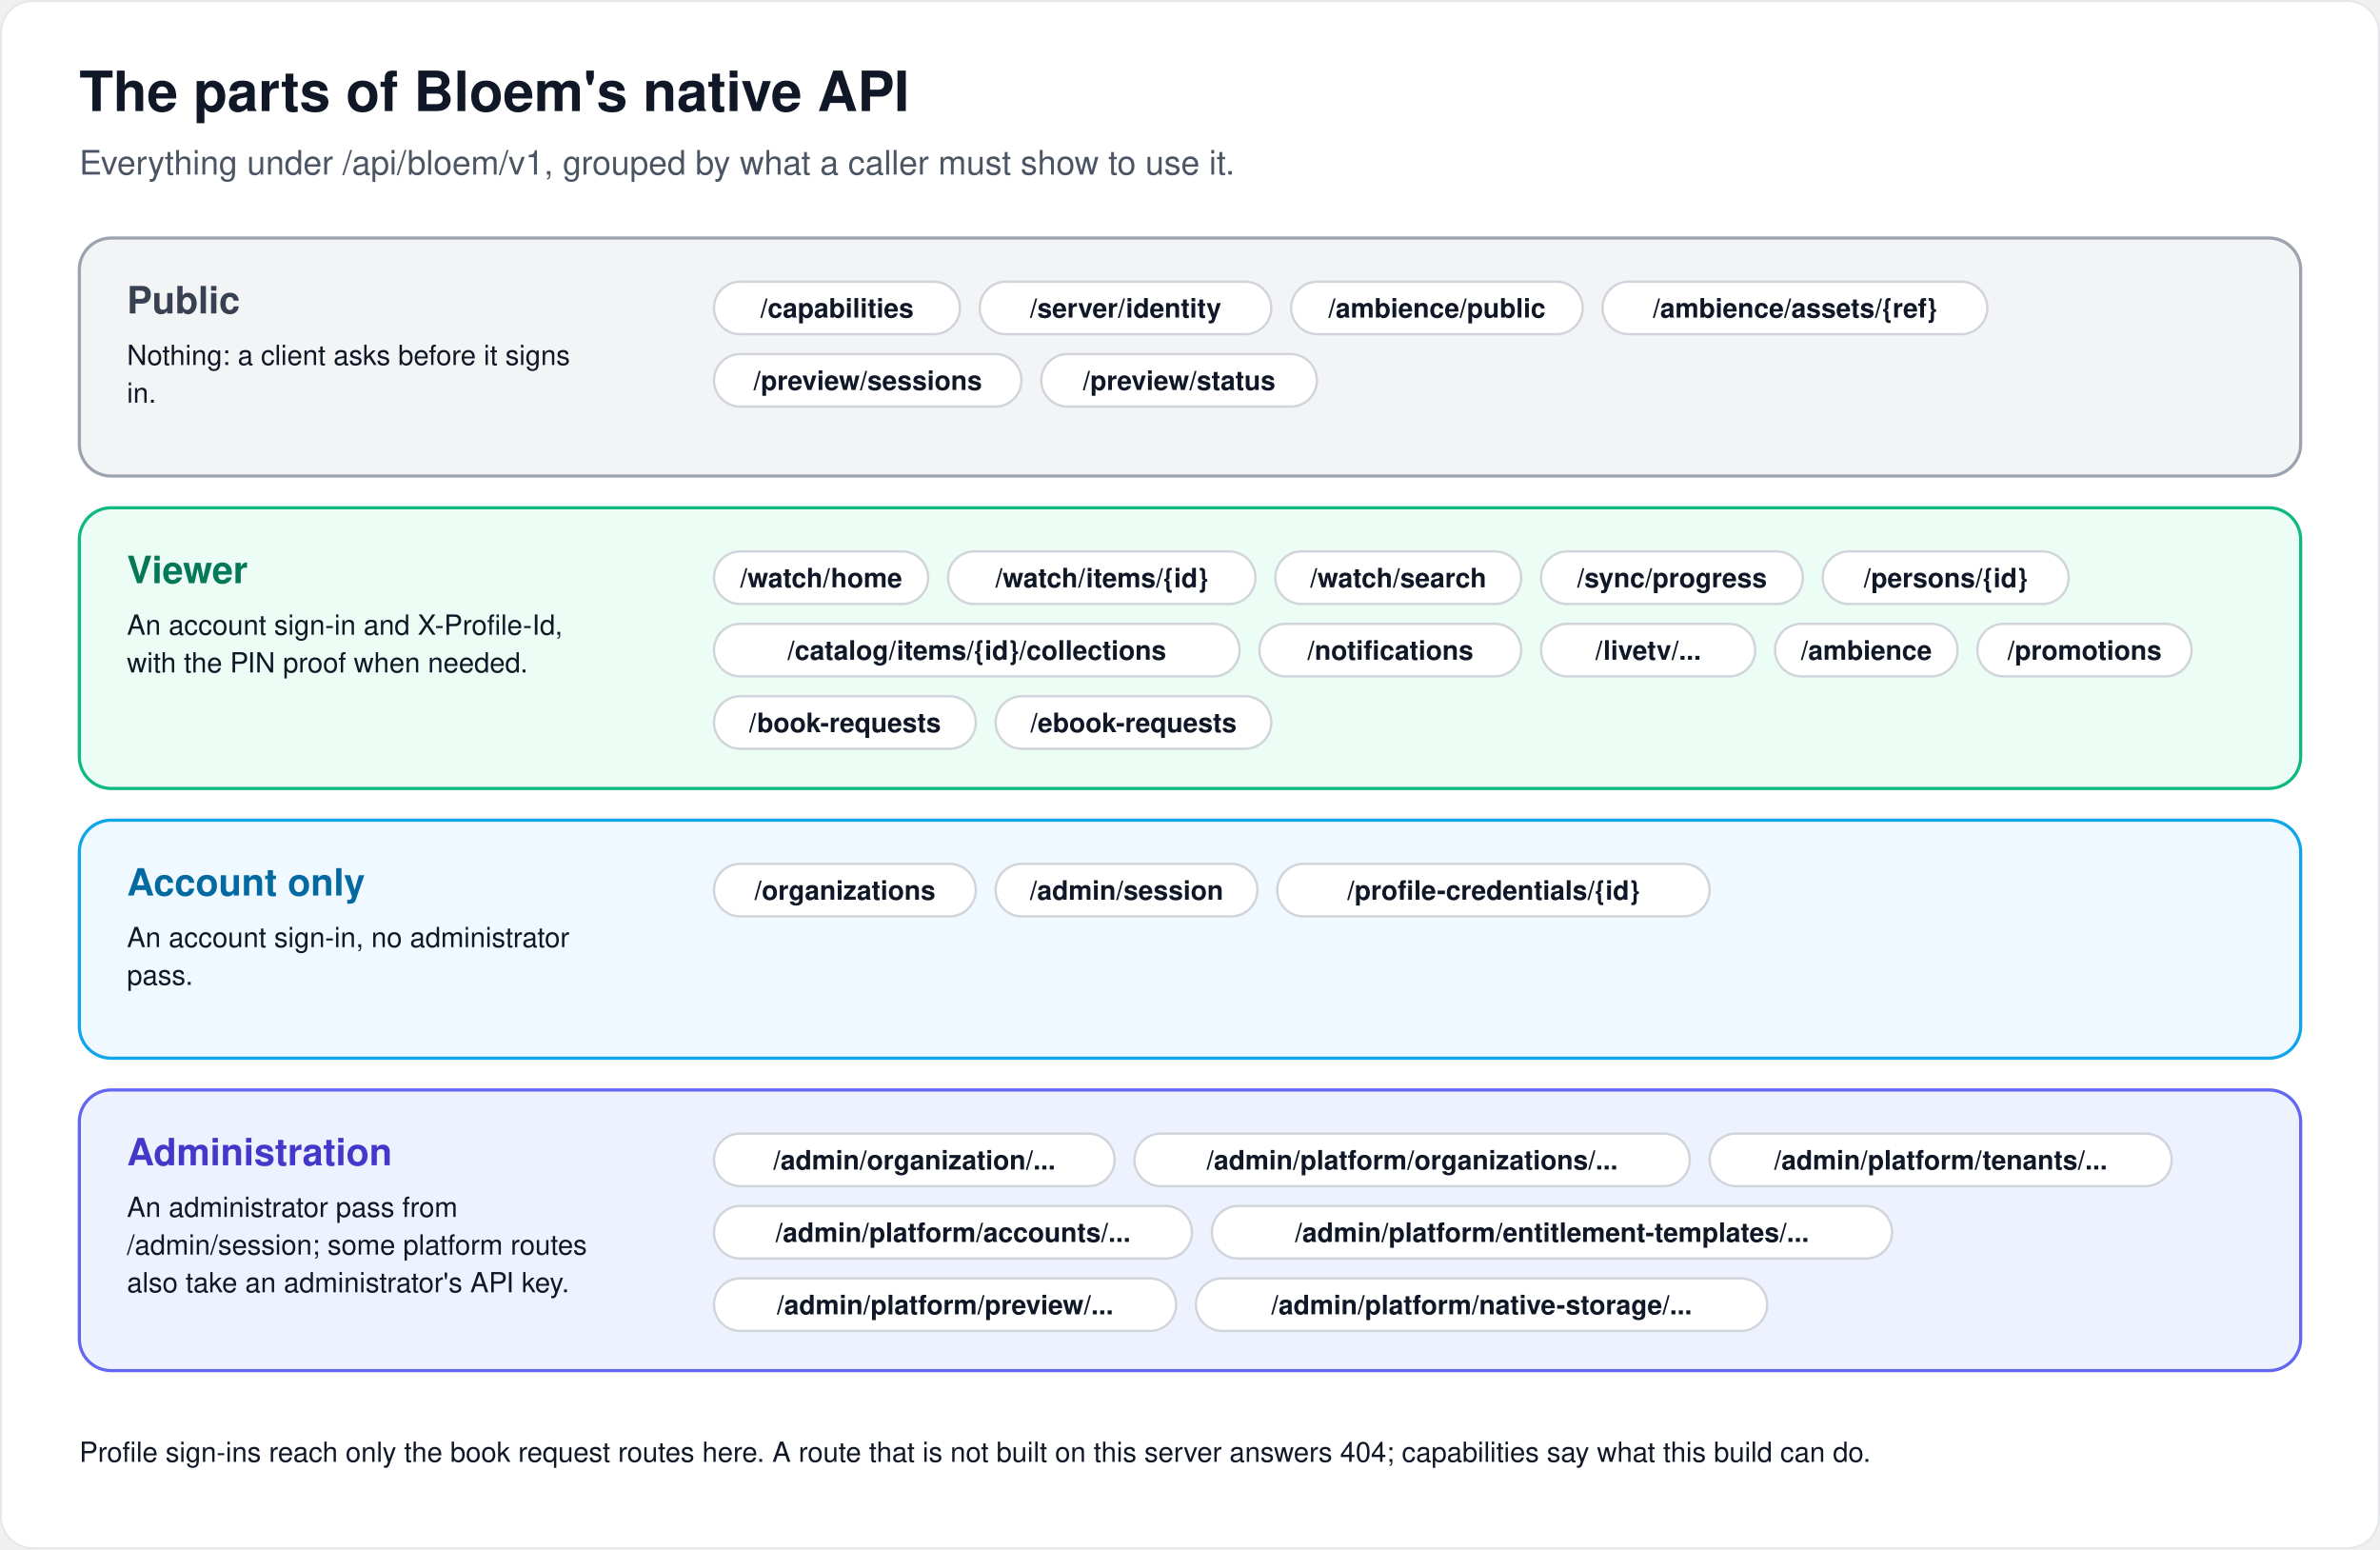
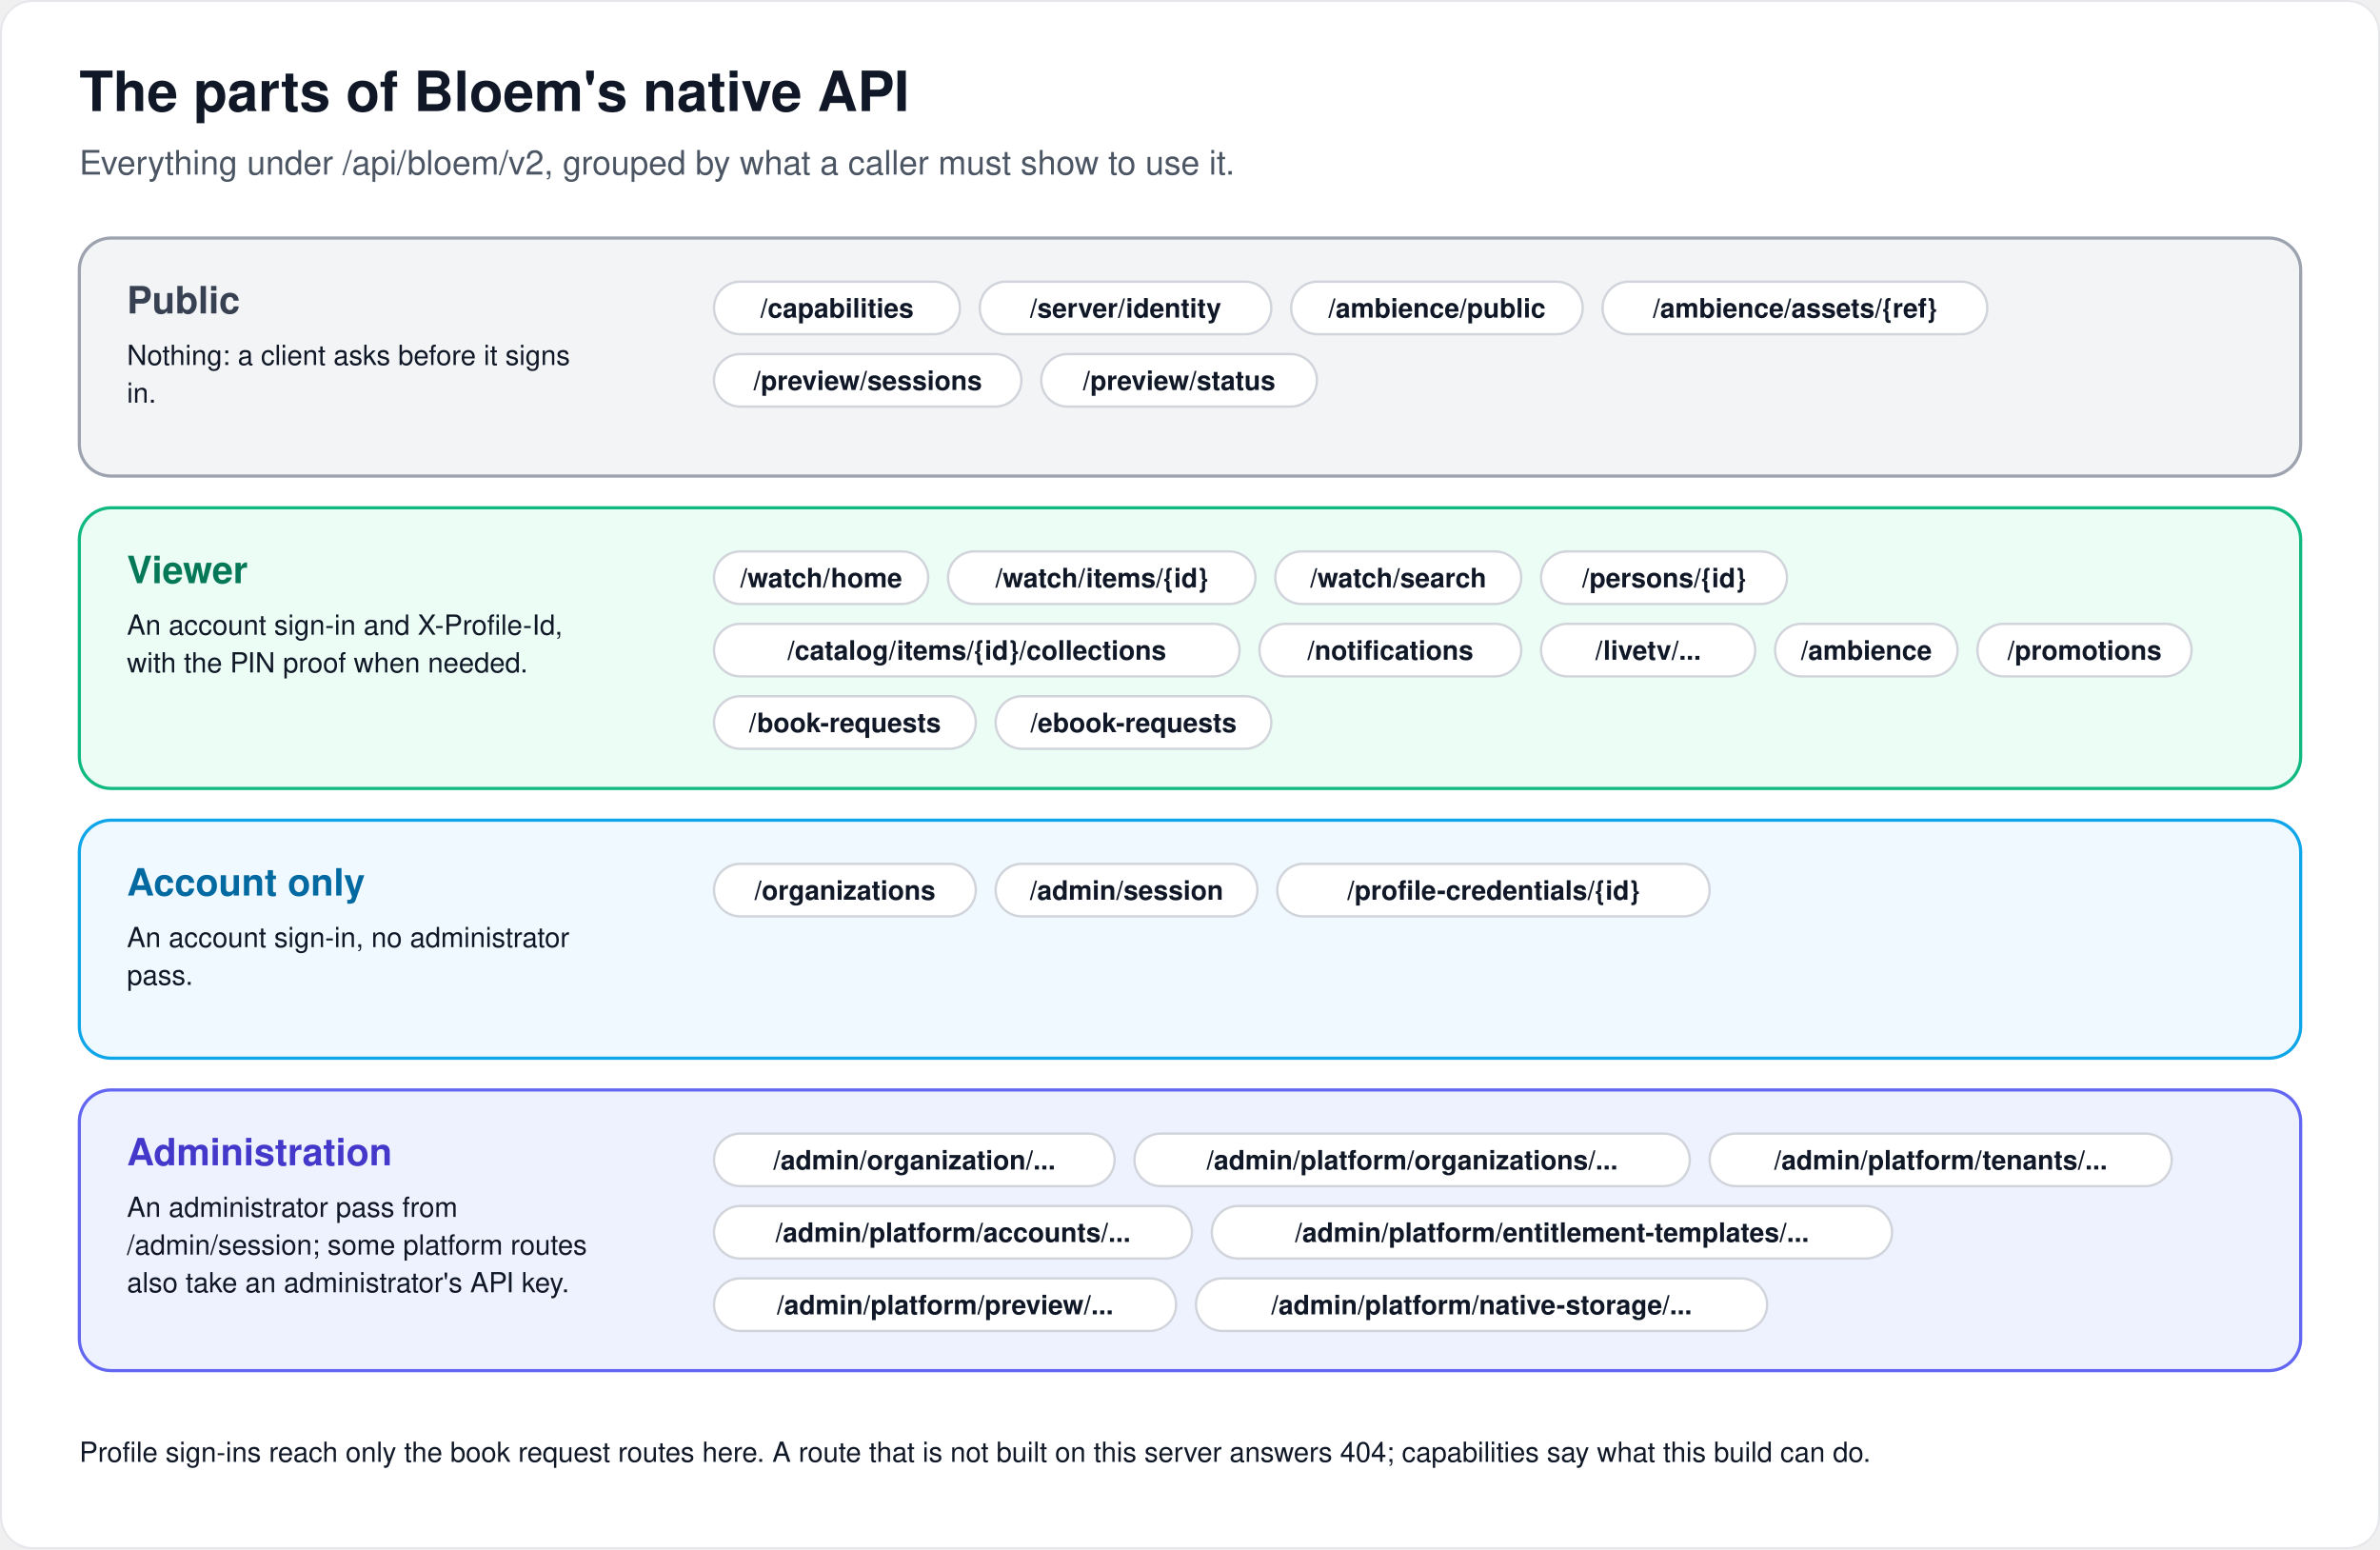
<svg xmlns="http://www.w3.org/2000/svg" width="1200" height="781" viewBox="0 0 1200 781" role="img" aria-labelledby="t d" font-family="'Segoe UI', 'Helvetica Neue', Helvetica, Arial, sans-serif">
  <defs>
    <marker id="arrow" viewBox="0 0 10 10" refX="9" refY="5" markerWidth="8" markerHeight="8" orient="auto-start-reverse">
      <path d="M0,0 L10,5 L0,10 z" fill="#9CA3AF" />
    </marker>
  </defs>
  <rect x="0.5" y="0.5" width="1199" height="780" rx="16" fill="#FFFFFF" stroke="#E5E7EB" />
  <text x="40" y="56" font-size="28" font-weight="700" fill="#101827" text-anchor="start">The parts of Bloem's native API</text>
-   <text x="40" y="88" font-size="17" font-weight="normal" fill="#4B5563" text-anchor="start">Everything under /api/bloem/v1, grouped by what a caller must show to use it.</text>
+   <text x="40" y="88" font-size="17" font-weight="normal" fill="#4B5563" text-anchor="start">Everything under /api/bloem/v2, grouped by what a caller must show to use it.</text>
  <rect x="40" y="120" width="1120" height="120" rx="16" fill="#F3F4F6" stroke="#9CA3AF" stroke-width="1.6" />
  <text x="64" y="158" font-size="19" font-weight="700" fill="#374151" text-anchor="start">Public</text>
  <text x="64" y="184" font-size="14" font-weight="normal" fill="#101827" text-anchor="start">Nothing: a client asks before it signs</text>
  <text x="64" y="203" font-size="14" font-weight="normal" fill="#101827" text-anchor="start">in.</text>
  <rect x="360" y="142" width="124" height="26.5" rx="13.25" fill="#FFFFFF" stroke="#D1D5DB" stroke-width="1.2" />
  <text x="422.0" y="160.11" font-size="13.5" font-weight="600" fill="#101827" text-anchor="middle">/capabilities</text>
  <rect x="494" y="142" width="147" height="26.5" rx="13.25" fill="#FFFFFF" stroke="#D1D5DB" stroke-width="1.2" />
  <text x="567.5" y="160.11" font-size="13.5" font-weight="600" fill="#101827" text-anchor="middle">/server/identity</text>
  <rect x="651" y="142" width="147" height="26.5" rx="13.25" fill="#FFFFFF" stroke="#D1D5DB" stroke-width="1.2" />
  <text x="724.5" y="160.11" font-size="13.5" font-weight="600" fill="#101827" text-anchor="middle">/ambience/public</text>
  <rect x="808" y="142" width="194" height="26.5" rx="13.25" fill="#FFFFFF" stroke="#D1D5DB" stroke-width="1.2" />
  <text x="905.0" y="160.11" font-size="13.5" font-weight="600" fill="#101827" text-anchor="middle">/ambience/assets/{ref}</text>
  <rect x="360" y="178.5" width="155" height="26.5" rx="13.25" fill="#FFFFFF" stroke="#D1D5DB" stroke-width="1.2" />
  <text x="437.5" y="196.61" font-size="13.5" font-weight="600" fill="#101827" text-anchor="middle">/preview/sessions</text>
  <rect x="525" y="178.5" width="139" height="26.5" rx="13.25" fill="#FFFFFF" stroke="#D1D5DB" stroke-width="1.2" />
  <text x="594.5" y="196.61" font-size="13.5" font-weight="600" fill="#101827" text-anchor="middle">/preview/status</text>
  <rect x="40" y="256" width="1120" height="141.5" rx="16" fill="#ECFDF5" stroke="#10B981" stroke-width="1.6" />
  <text x="64" y="294" font-size="19" font-weight="700" fill="#047857" text-anchor="start">Viewer</text>
  <text x="64" y="320" font-size="14" font-weight="normal" fill="#101827" text-anchor="start">An account sign-in and X-Profile-Id,</text>
  <text x="64" y="339" font-size="14" font-weight="normal" fill="#101827" text-anchor="start">with the PIN proof when needed.</text>
  <rect x="360" y="278" width="108" height="26.5" rx="13.25" fill="#FFFFFF" stroke="#D1D5DB" stroke-width="1.2" />
  <text x="414.0" y="296.11" font-size="13.5" font-weight="600" fill="#101827" text-anchor="middle">/watch/home</text>
  <rect x="478" y="278" width="155" height="26.5" rx="13.25" fill="#FFFFFF" stroke="#D1D5DB" stroke-width="1.2" />
  <text x="555.5" y="296.11" font-size="13.5" font-weight="600" fill="#101827" text-anchor="middle">/watch/items/{id}</text>
  <rect x="643" y="278" width="124" height="26.5" rx="13.25" fill="#FFFFFF" stroke="#D1D5DB" stroke-width="1.2" />
  <text x="705.0" y="296.11" font-size="13.5" font-weight="600" fill="#101827" text-anchor="middle">/watch/search</text>
-   <rect x="777" y="278" width="132" height="26.5" rx="13.25" fill="#FFFFFF" stroke="#D1D5DB" stroke-width="1.2" />
-   <text x="843.0" y="296.11" font-size="13.5" font-weight="600" fill="#101827" text-anchor="middle">/sync/progress</text>
-   <rect x="919" y="278" width="124" height="26.5" rx="13.25" fill="#FFFFFF" stroke="#D1D5DB" stroke-width="1.2" />
-   <text x="981.0" y="296.11" font-size="13.5" font-weight="600" fill="#101827" text-anchor="middle">/persons/{id}</text>
+   <rect x="777" y="278" width="124" height="26.5" rx="13.25" fill="#FFFFFF" stroke="#D1D5DB" stroke-width="1.2" />
+   <text x="839.0" y="296.11" font-size="13.5" font-weight="600" fill="#101827" text-anchor="middle">/persons/{id}</text>
  <rect x="360" y="314.5" width="265" height="26.5" rx="13.25" fill="#FFFFFF" stroke="#D1D5DB" stroke-width="1.2" />
  <text x="492.5" y="332.61" font-size="13.5" font-weight="600" fill="#101827" text-anchor="middle">/catalog/items/{id}/collections</text>
  <rect x="635" y="314.5" width="132" height="26.5" rx="13.25" fill="#FFFFFF" stroke="#D1D5DB" stroke-width="1.2" />
  <text x="701.0" y="332.61" font-size="13.5" font-weight="600" fill="#101827" text-anchor="middle">/notifications</text>
  <rect x="777" y="314.5" width="108" height="26.5" rx="13.25" fill="#FFFFFF" stroke="#D1D5DB" stroke-width="1.2" />
  <text x="831.0" y="332.61" font-size="13.5" font-weight="600" fill="#101827" text-anchor="middle">/livetv/...</text>
  <rect x="895" y="314.5" width="92" height="26.5" rx="13.25" fill="#FFFFFF" stroke="#D1D5DB" stroke-width="1.2" />
  <text x="941.0" y="332.61" font-size="13.5" font-weight="600" fill="#101827" text-anchor="middle">/ambience</text>
  <rect x="997" y="314.5" width="108" height="26.5" rx="13.25" fill="#FFFFFF" stroke="#D1D5DB" stroke-width="1.2" />
  <text x="1051.0" y="332.61" font-size="13.5" font-weight="600" fill="#101827" text-anchor="middle">/promotions</text>
  <rect x="360" y="351.0" width="132" height="26.5" rx="13.25" fill="#FFFFFF" stroke="#D1D5DB" stroke-width="1.2" />
  <text x="426.0" y="369.11" font-size="13.5" font-weight="600" fill="#101827" text-anchor="middle">/book-requests</text>
  <rect x="502" y="351.0" width="139" height="26.5" rx="13.25" fill="#FFFFFF" stroke="#D1D5DB" stroke-width="1.2" />
  <text x="571.5" y="369.11" font-size="13.5" font-weight="600" fill="#101827" text-anchor="middle">/ebook-requests</text>
  <rect x="40" y="413.5" width="1120" height="120" rx="16" fill="#F0F9FF" stroke="#0EA5E9" stroke-width="1.6" />
  <text x="64" y="451.5" font-size="19" font-weight="700" fill="#0369A1" text-anchor="start">Account only</text>
  <text x="64" y="477.5" font-size="14" font-weight="normal" fill="#101827" text-anchor="start">An account sign-in, no administrator</text>
  <text x="64" y="496.5" font-size="14" font-weight="normal" fill="#101827" text-anchor="start">pass.</text>
  <rect x="360" y="435.5" width="132" height="26.5" rx="13.25" fill="#FFFFFF" stroke="#D1D5DB" stroke-width="1.2" />
  <text x="426.0" y="453.61" font-size="13.5" font-weight="600" fill="#101827" text-anchor="middle">/organizations</text>
  <rect x="502" y="435.5" width="132" height="26.5" rx="13.25" fill="#FFFFFF" stroke="#D1D5DB" stroke-width="1.2" />
  <text x="568.0" y="453.61" font-size="13.5" font-weight="600" fill="#101827" text-anchor="middle">/admin/session</text>
  <rect x="644" y="435.5" width="218" height="26.5" rx="13.25" fill="#FFFFFF" stroke="#D1D5DB" stroke-width="1.2" />
  <text x="753.0" y="453.61" font-size="13.5" font-weight="600" fill="#101827" text-anchor="middle">/profile-credentials/{id}</text>
  <rect x="40" y="549.5" width="1120" height="141.5" rx="16" fill="#EEF2FF" stroke="#6366F1" stroke-width="1.6" />
  <text x="64" y="587.5" font-size="19" font-weight="700" fill="#4338CA" text-anchor="start">Administration</text>
  <text x="64" y="613.5" font-size="14" font-weight="normal" fill="#101827" text-anchor="start">An administrator pass from</text>
  <text x="64" y="632.5" font-size="14" font-weight="normal" fill="#101827" text-anchor="start">/admin/session; some platform routes</text>
  <text x="64" y="651.5" font-size="14" font-weight="normal" fill="#101827" text-anchor="start">also take an administrator's API key.</text>
  <rect x="360" y="571.5" width="202" height="26.5" rx="13.25" fill="#FFFFFF" stroke="#D1D5DB" stroke-width="1.2" />
  <text x="461.0" y="589.61" font-size="13.5" font-weight="600" fill="#101827" text-anchor="middle">/admin/organization/...</text>
  <rect x="572" y="571.5" width="280" height="26.5" rx="13.25" fill="#FFFFFF" stroke="#D1D5DB" stroke-width="1.2" />
  <text x="712.0" y="589.61" font-size="13.5" font-weight="600" fill="#101827" text-anchor="middle">/admin/platform/organizations/...</text>
  <rect x="862" y="571.5" width="233" height="26.5" rx="13.25" fill="#FFFFFF" stroke="#D1D5DB" stroke-width="1.2" />
  <text x="978.5" y="589.61" font-size="13.5" font-weight="600" fill="#101827" text-anchor="middle">/admin/platform/tenants/...</text>
  <rect x="360" y="608.0" width="241" height="26.5" rx="13.25" fill="#FFFFFF" stroke="#D1D5DB" stroke-width="1.2" />
  <text x="480.5" y="626.11" font-size="13.5" font-weight="600" fill="#101827" text-anchor="middle">/admin/platform/accounts/...</text>
  <rect x="611" y="608.0" width="343" height="26.5" rx="13.25" fill="#FFFFFF" stroke="#D1D5DB" stroke-width="1.2" />
  <text x="782.5" y="626.11" font-size="13.5" font-weight="600" fill="#101827" text-anchor="middle">/admin/platform/entitlement-templates/...</text>
  <rect x="360" y="644.5" width="233" height="26.5" rx="13.25" fill="#FFFFFF" stroke="#D1D5DB" stroke-width="1.2" />
  <text x="476.5" y="662.61" font-size="13.5" font-weight="600" fill="#101827" text-anchor="middle">/admin/platform/preview/...</text>
  <rect x="603" y="644.5" width="288" height="26.5" rx="13.25" fill="#FFFFFF" stroke="#D1D5DB" stroke-width="1.2" />
  <text x="747.0" y="662.61" font-size="13.5" font-weight="600" fill="#101827" text-anchor="middle">/admin/platform/native-storage/...</text>
  <text x="40" y="737.0" font-size="14" font-weight="normal" fill="#101827" text-anchor="start">Profile sign-ins reach only the book request routes here. A route that is not built on this server answers 404; capabilities say what this build can do.</text>
</svg>
